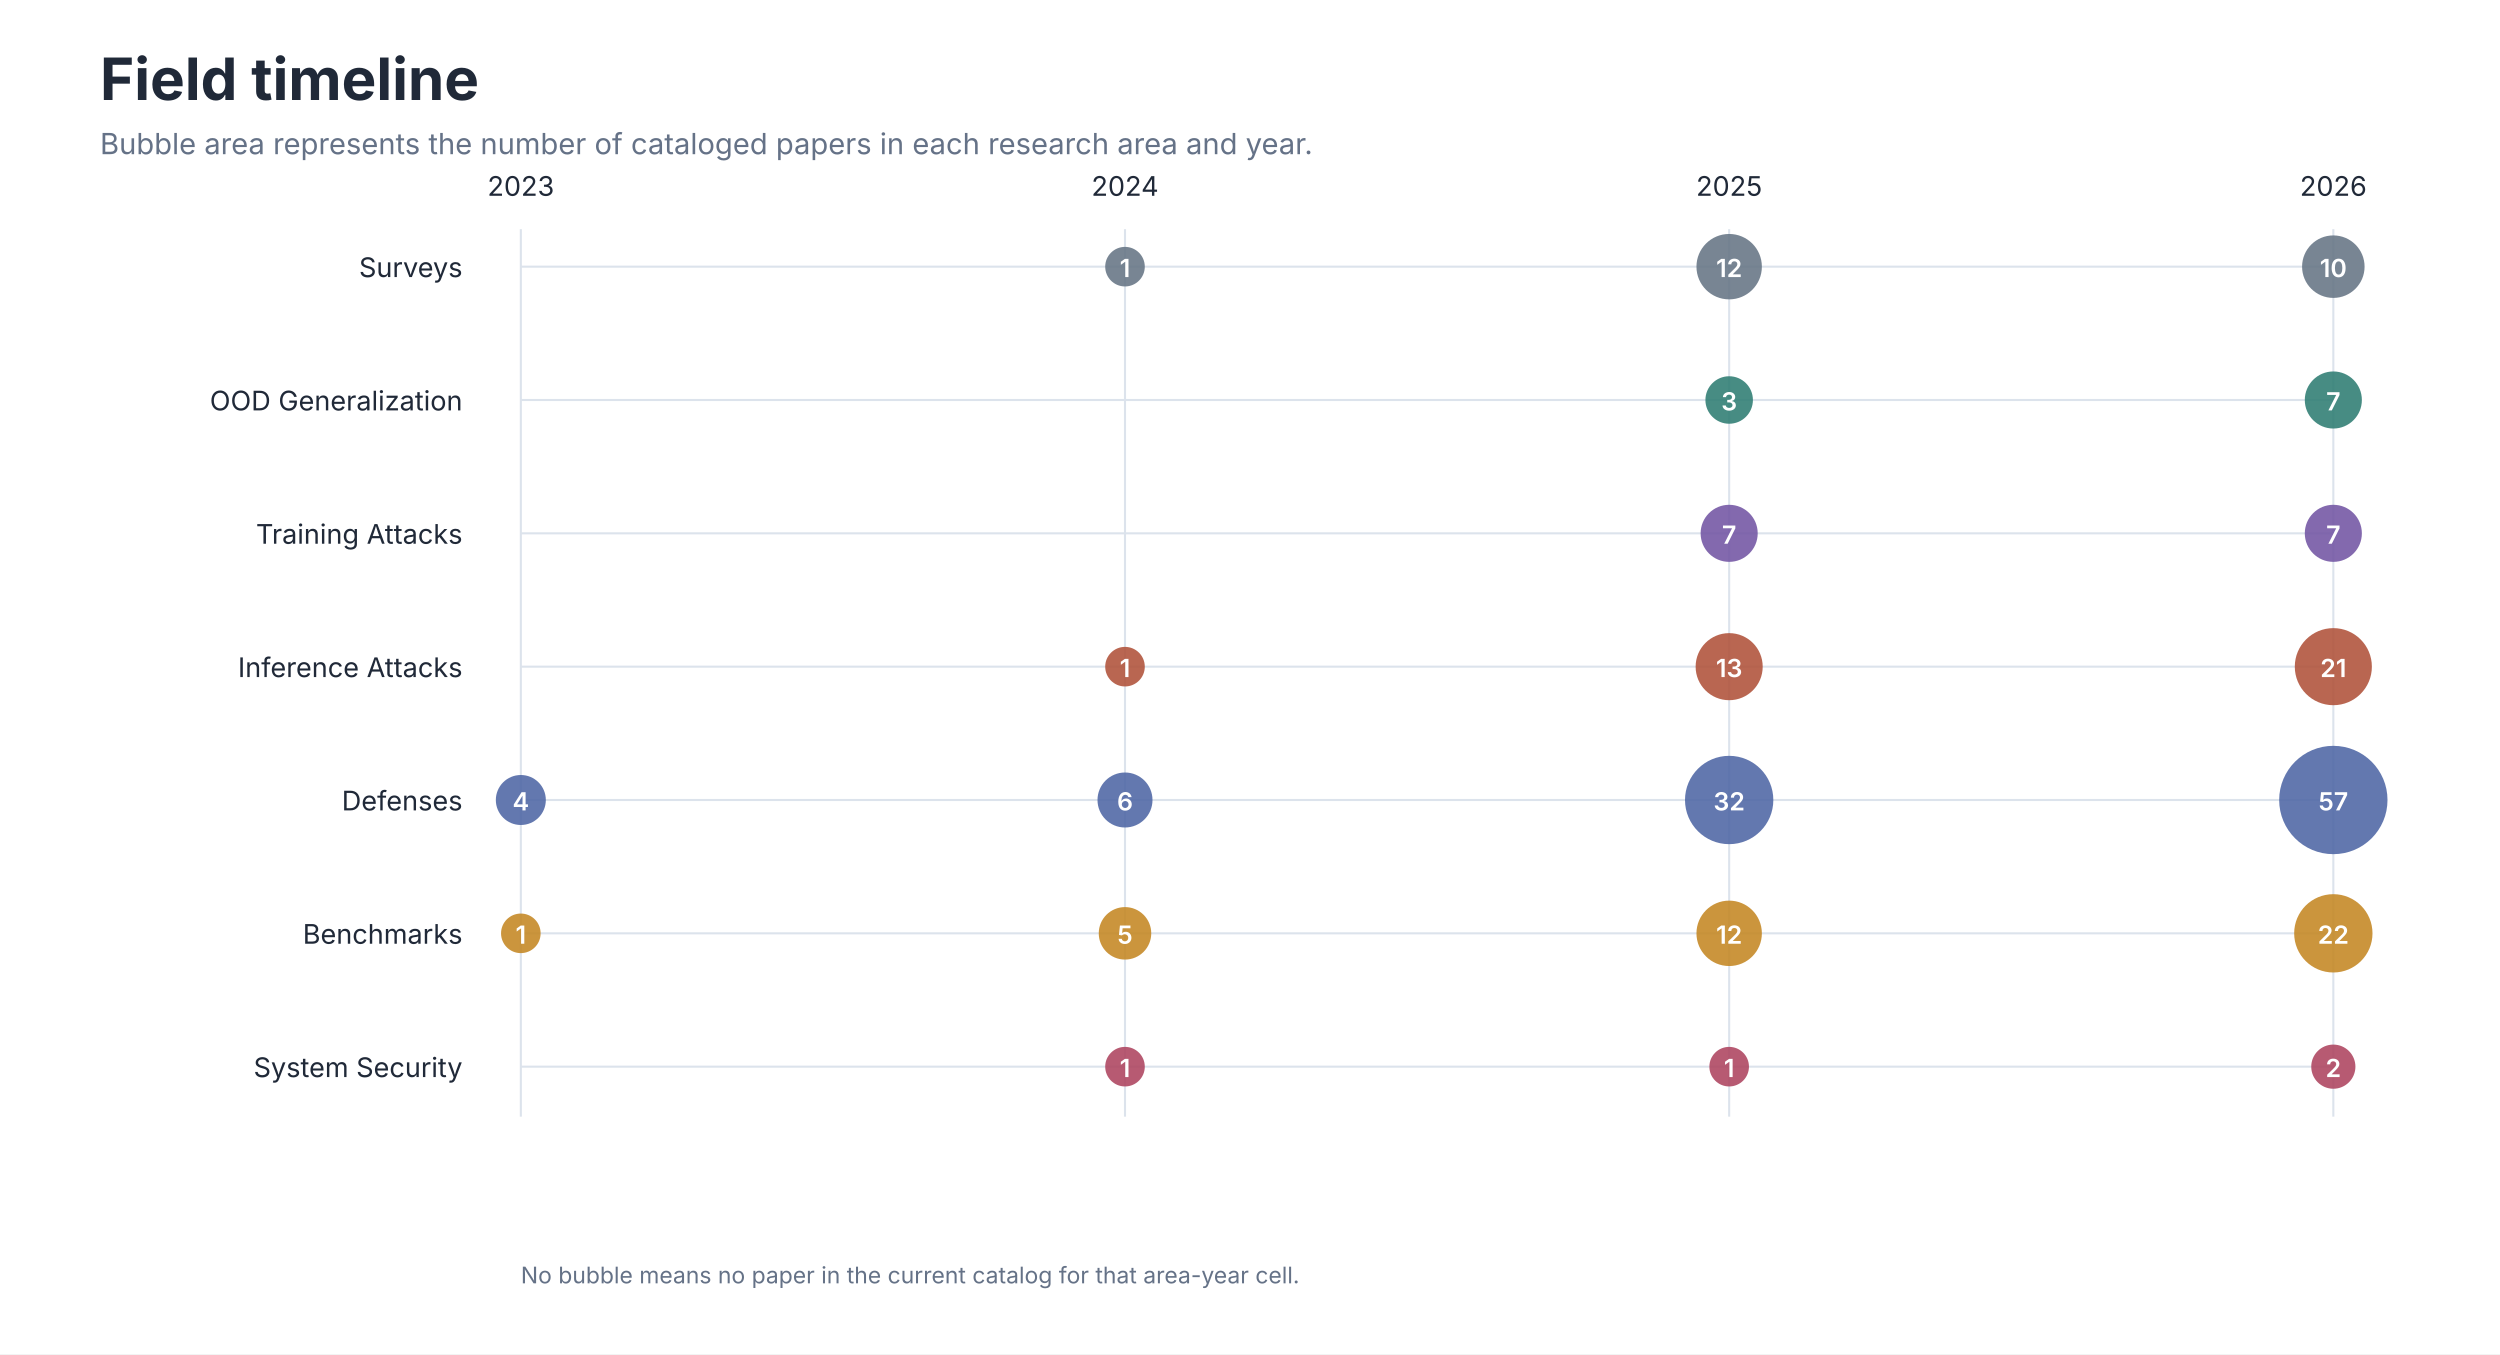
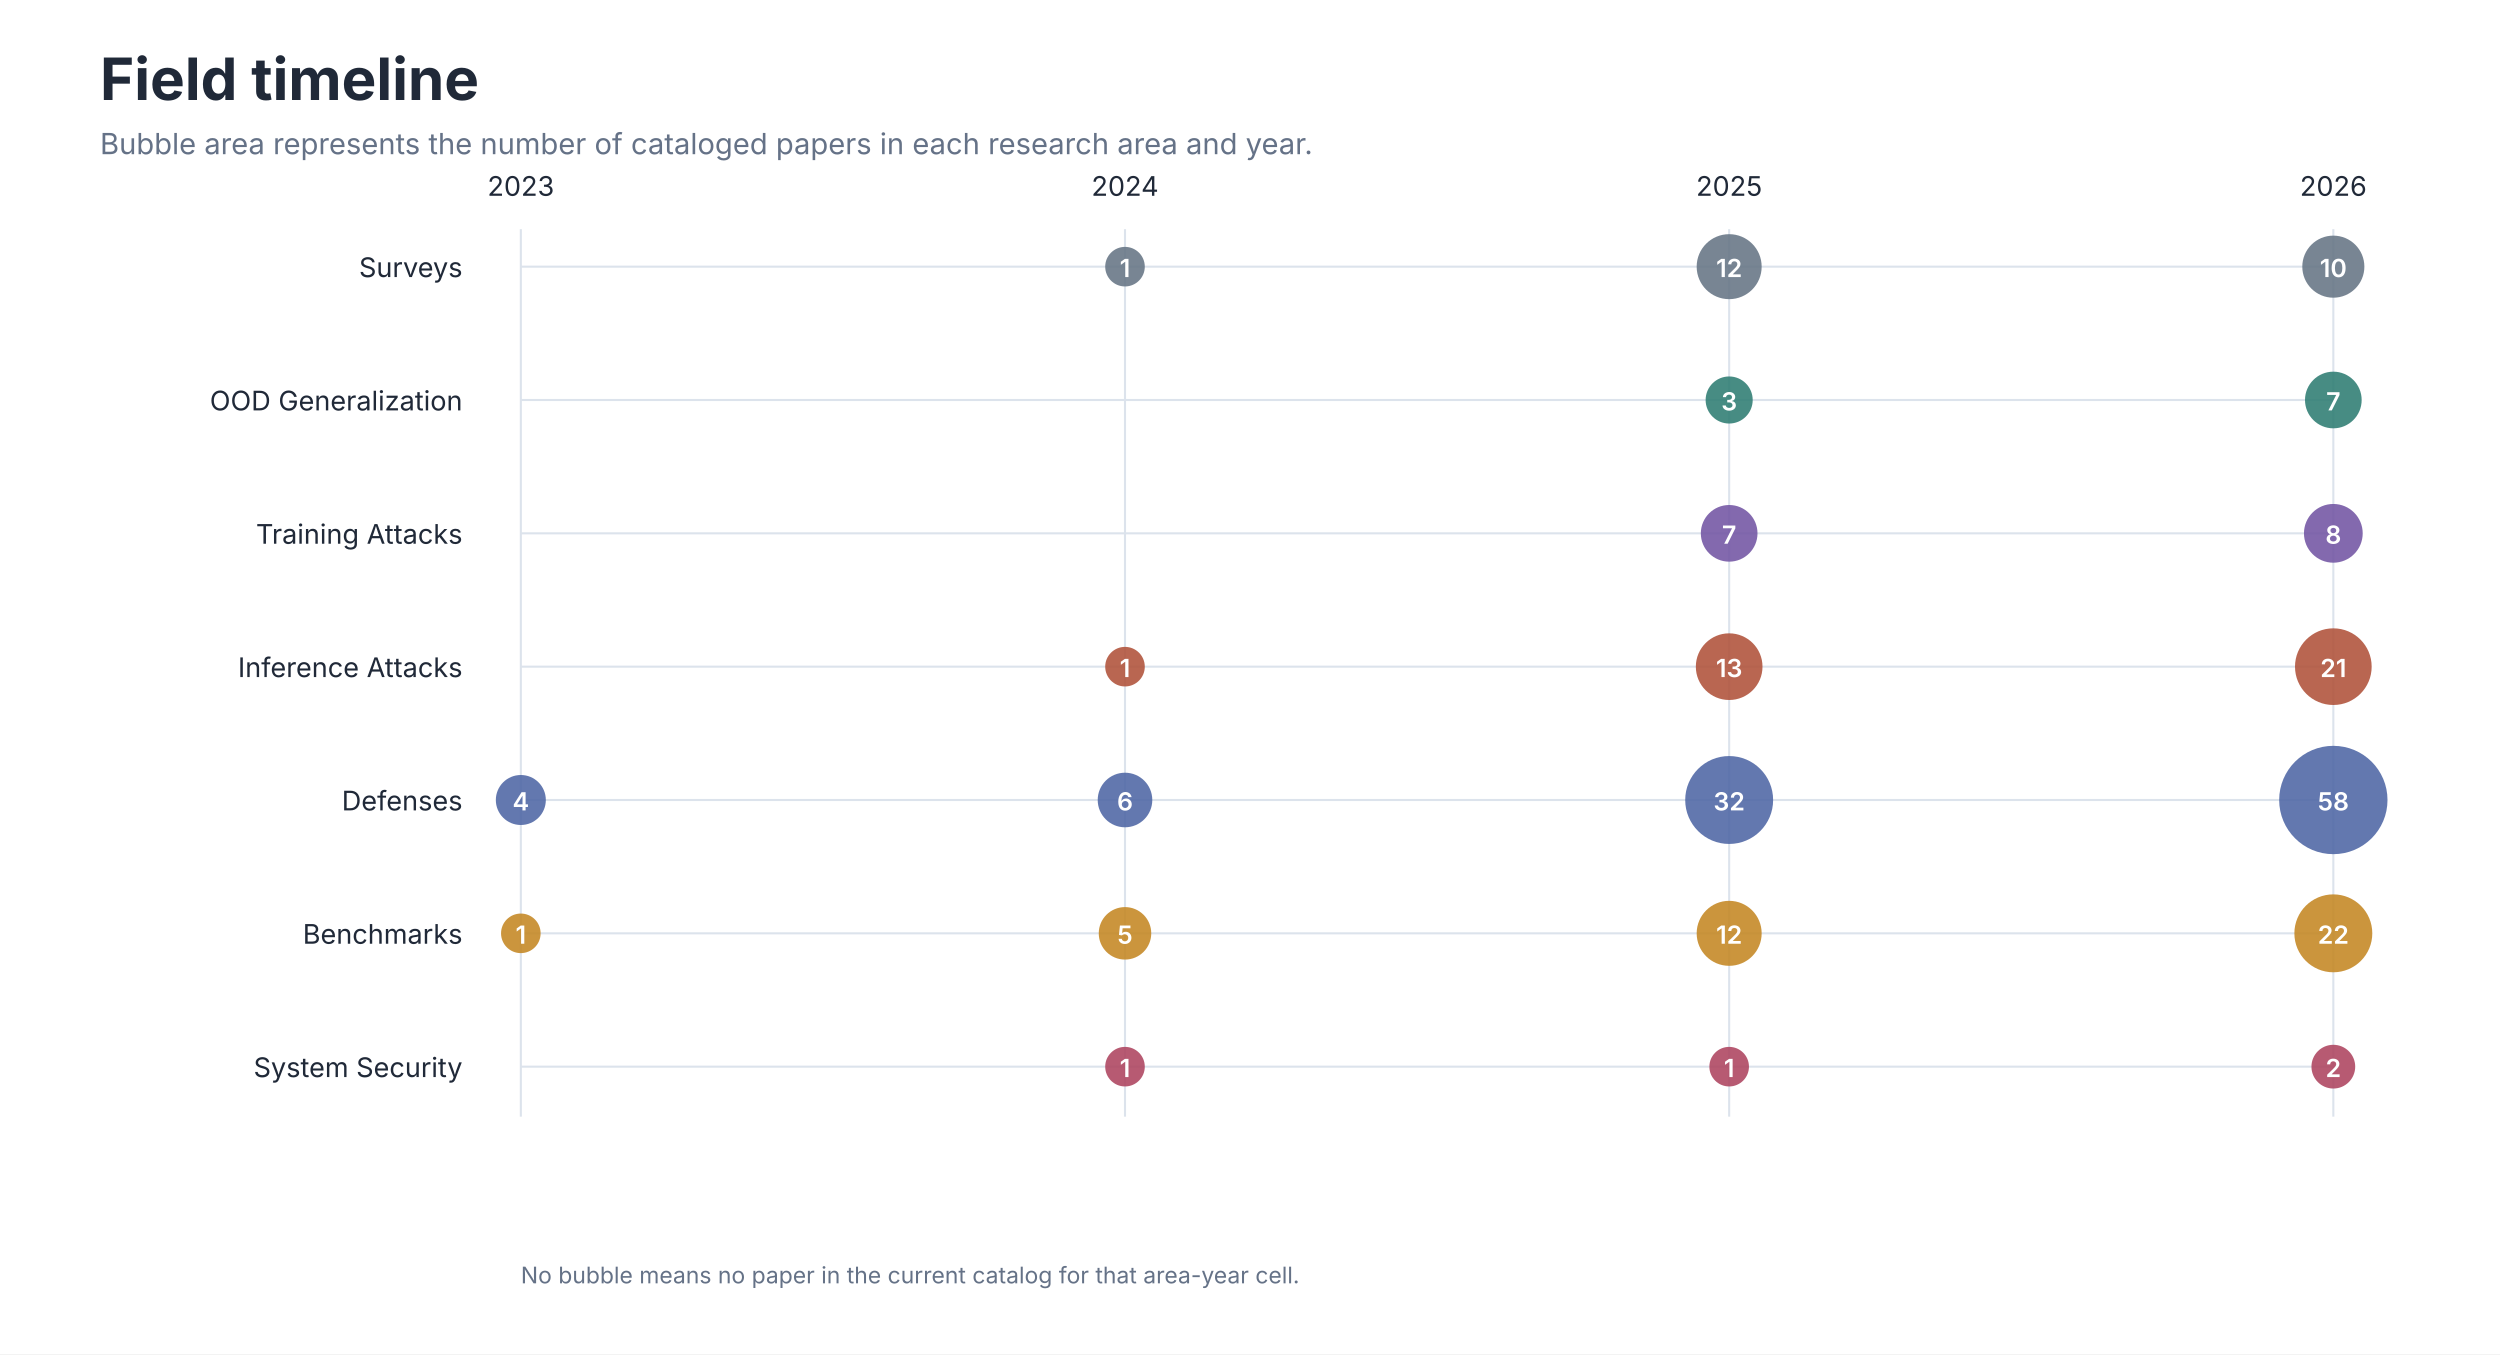
<svg xmlns="http://www.w3.org/2000/svg" role="img" aria-labelledby="title desc" viewBox="0 0 1200 650">
  <style>
text { font-family: -apple-system, BlinkMacSystemFont, 'Segoe UI', sans-serif; }
.title { font-size: 28px; font-weight: 650; fill: #202938; }
.subtitle { font-size: 14px; fill: #657287; }
.axis { font-size: 13px; fill: #657287; }
.label { font-size: 13px; fill: #202938; }
.small { font-size: 11px; fill: #657287; }
</style>
  <rect width="1200" height="650" fill="#FFFFFF" />
  <text class="title" x="48" y="48">Field timeline</text>
  <text class="subtitle" x="48" y="74">Bubble area represents the number of cataloged papers in each research area and year.</text>
  <line x1="250.0" y1="110" x2="250.0" y2="536" stroke="#DCE3EC" />
  <text class="label" x="250.0" y="94" text-anchor="middle">2023</text>
  <line x1="540.0" y1="110" x2="540.0" y2="536" stroke="#DCE3EC" />
  <text class="label" x="540.0" y="94" text-anchor="middle">2024</text>
  <line x1="830.0" y1="110" x2="830.0" y2="536" stroke="#DCE3EC" />
  <text class="label" x="830.0" y="94" text-anchor="middle">2025</text>
  <line x1="1120.0" y1="110" x2="1120.0" y2="536" stroke="#DCE3EC" />
  <text class="label" x="1120.0" y="94" text-anchor="middle">2026</text>
  <text class="label" x="222" y="133" text-anchor="end">Surveys</text>
  <line x1="250" y1="128" x2="1120" y2="128" stroke="#DCE3EC" />
  <circle cx="540.0" cy="128" r="9.5" fill="#667585" fill-opacity="0.88" />
  <text x="540.0" y="133" text-anchor="middle" font-size="12" font-weight="600" fill="#FFFFFF">1</text>
-   <circle cx="830.0" cy="128" r="15.7" fill="#667585" fill-opacity="0.88" />
+   <circle cx="830.0" cy="128" r="15.6" fill="#667585" fill-opacity="0.88" />
  <text x="830.0" y="133" text-anchor="middle" font-size="12" font-weight="600" fill="#FFFFFF">12</text>
-   <circle cx="1120.0" cy="128" r="15.0" fill="#667585" fill-opacity="0.88" />
+   <circle cx="1120.0" cy="128" r="14.9" fill="#667585" fill-opacity="0.88" />
  <text x="1120.0" y="133" text-anchor="middle" font-size="12" font-weight="600" fill="#FFFFFF">10</text>
  <text class="label" x="222" y="197" text-anchor="end">OOD Generalization</text>
  <line x1="250" y1="192" x2="1120" y2="192" stroke="#DCE3EC" />
-   <circle cx="830.0" cy="192" r="11.4" fill="#2F7D73" fill-opacity="0.88" />
+   <circle cx="830.0" cy="192" r="11.3" fill="#2F7D73" fill-opacity="0.88" />
  <text x="830.0" y="197" text-anchor="middle" font-size="12" font-weight="600" fill="#FFFFFF">3</text>
-   <circle cx="1120.0" cy="192" r="13.7" fill="#2F7D73" fill-opacity="0.88" />
+   <circle cx="1120.0" cy="192" r="13.6" fill="#2F7D73" fill-opacity="0.88" />
  <text x="1120.0" y="197" text-anchor="middle" font-size="12" font-weight="600" fill="#FFFFFF">7</text>
  <text class="label" x="222" y="261" text-anchor="end">Training Attacks</text>
  <line x1="250" y1="256" x2="1120" y2="256" stroke="#DCE3EC" />
-   <circle cx="830.0" cy="256" r="13.7" fill="#7356A3" fill-opacity="0.88" />
+   <circle cx="830.0" cy="256" r="13.6" fill="#7356A3" fill-opacity="0.88" />
  <text x="830.0" y="261" text-anchor="middle" font-size="12" font-weight="600" fill="#FFFFFF">7</text>
-   <circle cx="1120.0" cy="256" r="13.7" fill="#7356A3" fill-opacity="0.88" />
-   <text x="1120.0" y="261" text-anchor="middle" font-size="12" font-weight="600" fill="#FFFFFF">7</text>
+   <circle cx="1120.0" cy="256" r="14.1" fill="#7356A3" fill-opacity="0.88" />
+   <text x="1120.0" y="261" text-anchor="middle" font-size="12" font-weight="600" fill="#FFFFFF">8</text>
  <text class="label" x="222" y="325" text-anchor="end">Inference Attacks</text>
  <line x1="250" y1="320" x2="1120" y2="320" stroke="#DCE3EC" />
  <circle cx="540.0" cy="320" r="9.5" fill="#B0523A" fill-opacity="0.88" />
  <text x="540.0" y="325" text-anchor="middle" font-size="12" font-weight="600" fill="#FFFFFF">1</text>
-   <circle cx="830.0" cy="320" r="16.1" fill="#B0523A" fill-opacity="0.88" />
+   <circle cx="830.0" cy="320" r="16.0" fill="#B0523A" fill-opacity="0.88" />
  <text x="830.0" y="325" text-anchor="middle" font-size="12" font-weight="600" fill="#FFFFFF">13</text>
-   <circle cx="1120.0" cy="320" r="18.5" fill="#B0523A" fill-opacity="0.88" />
+   <circle cx="1120.0" cy="320" r="18.4" fill="#B0523A" fill-opacity="0.88" />
  <text x="1120.0" y="325" text-anchor="middle" font-size="12" font-weight="600" fill="#FFFFFF">21</text>
  <text class="label" x="222" y="389" text-anchor="end">Defenses</text>
  <line x1="250" y1="384" x2="1120" y2="384" stroke="#DCE3EC" />
  <circle cx="250.0" cy="384" r="12.0" fill="#4F67A5" fill-opacity="0.88" />
  <text x="250.0" y="389" text-anchor="middle" font-size="12" font-weight="600" fill="#FFFFFF">4</text>
-   <circle cx="540.0" cy="384" r="13.2" fill="#4F67A5" fill-opacity="0.88" />
+   <circle cx="540.0" cy="384" r="13.1" fill="#4F67A5" fill-opacity="0.88" />
  <text x="540.0" y="389" text-anchor="middle" font-size="12" font-weight="600" fill="#FFFFFF">6</text>
-   <circle cx="830.0" cy="384" r="21.2" fill="#4F67A5" fill-opacity="0.88" />
+   <circle cx="830.0" cy="384" r="21.1" fill="#4F67A5" fill-opacity="0.88" />
  <text x="830.0" y="389" text-anchor="middle" font-size="12" font-weight="600" fill="#FFFFFF">32</text>
  <circle cx="1120.0" cy="384" r="26.0" fill="#4F67A5" fill-opacity="0.88" />
-   <text x="1120.0" y="389" text-anchor="middle" font-size="12" font-weight="600" fill="#FFFFFF">57</text>
+   <text x="1120.0" y="389" text-anchor="middle" font-size="12" font-weight="600" fill="#FFFFFF">58</text>
  <text class="label" x="222" y="453" text-anchor="end">Benchmarks</text>
  <line x1="250" y1="448" x2="1120" y2="448" stroke="#DCE3EC" />
  <circle cx="250.0" cy="448" r="9.5" fill="#C48724" fill-opacity="0.88" />
  <text x="250.0" y="453" text-anchor="middle" font-size="12" font-weight="600" fill="#FFFFFF">1</text>
  <circle cx="540.0" cy="448" r="12.6" fill="#C48724" fill-opacity="0.88" />
  <text x="540.0" y="453" text-anchor="middle" font-size="12" font-weight="600" fill="#FFFFFF">5</text>
-   <circle cx="830.0" cy="448" r="15.7" fill="#C48724" fill-opacity="0.88" />
+   <circle cx="830.0" cy="448" r="15.6" fill="#C48724" fill-opacity="0.88" />
  <text x="830.0" y="453" text-anchor="middle" font-size="12" font-weight="600" fill="#FFFFFF">12</text>
-   <circle cx="1120.0" cy="448" r="18.8" fill="#C48724" fill-opacity="0.88" />
+   <circle cx="1120.0" cy="448" r="18.7" fill="#C48724" fill-opacity="0.88" />
  <text x="1120.0" y="453" text-anchor="middle" font-size="12" font-weight="600" fill="#FFFFFF">22</text>
  <text class="label" x="222" y="517" text-anchor="end">System Security</text>
  <line x1="250" y1="512" x2="1120" y2="512" stroke="#DCE3EC" />
  <circle cx="540.0" cy="512" r="9.5" fill="#AE4560" fill-opacity="0.88" />
  <text x="540.0" y="517" text-anchor="middle" font-size="12" font-weight="600" fill="#FFFFFF">1</text>
  <circle cx="830.0" cy="512" r="9.5" fill="#AE4560" fill-opacity="0.88" />
  <text x="830.0" y="517" text-anchor="middle" font-size="12" font-weight="600" fill="#FFFFFF">1</text>
-   <circle cx="1120.0" cy="512" r="10.6" fill="#AE4560" fill-opacity="0.88" />
+   <circle cx="1120.0" cy="512" r="10.5" fill="#AE4560" fill-opacity="0.88" />
  <text x="1120.0" y="517" text-anchor="middle" font-size="12" font-weight="600" fill="#FFFFFF">2</text>
  <text class="small" x="250" y="616">No bubble means no paper in the current catalog for that area-year cell.</text>
</svg>
